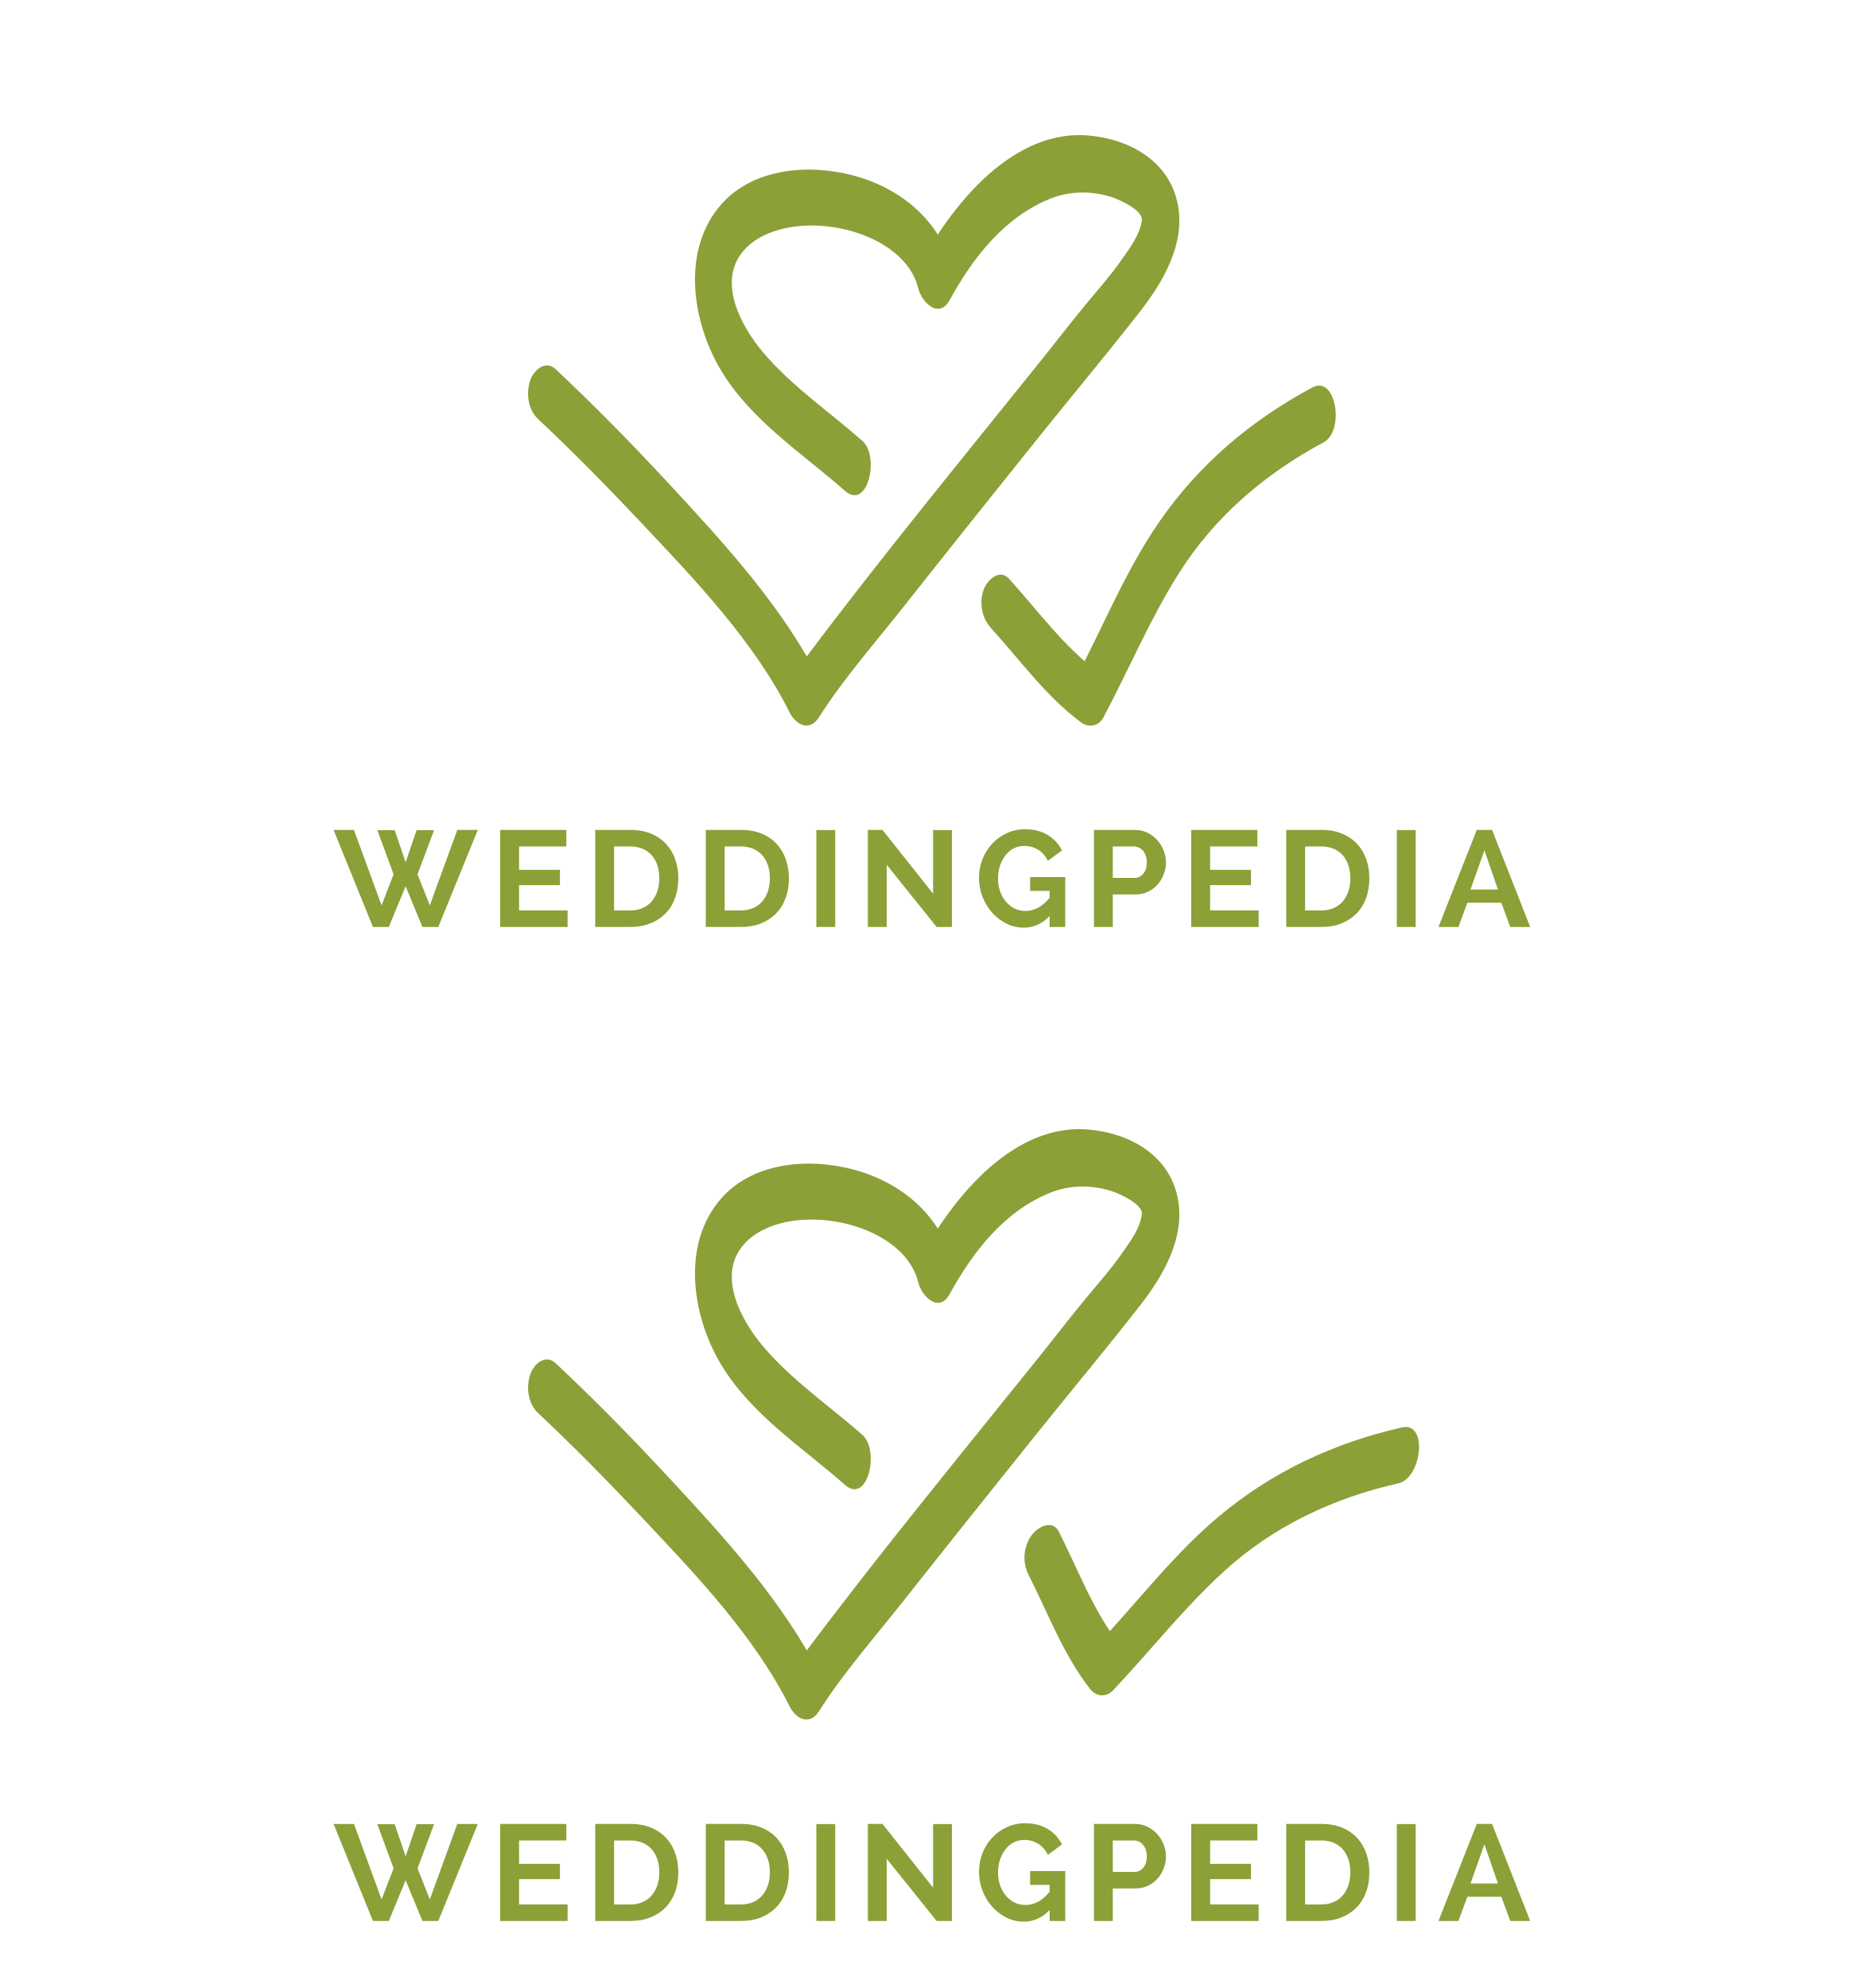
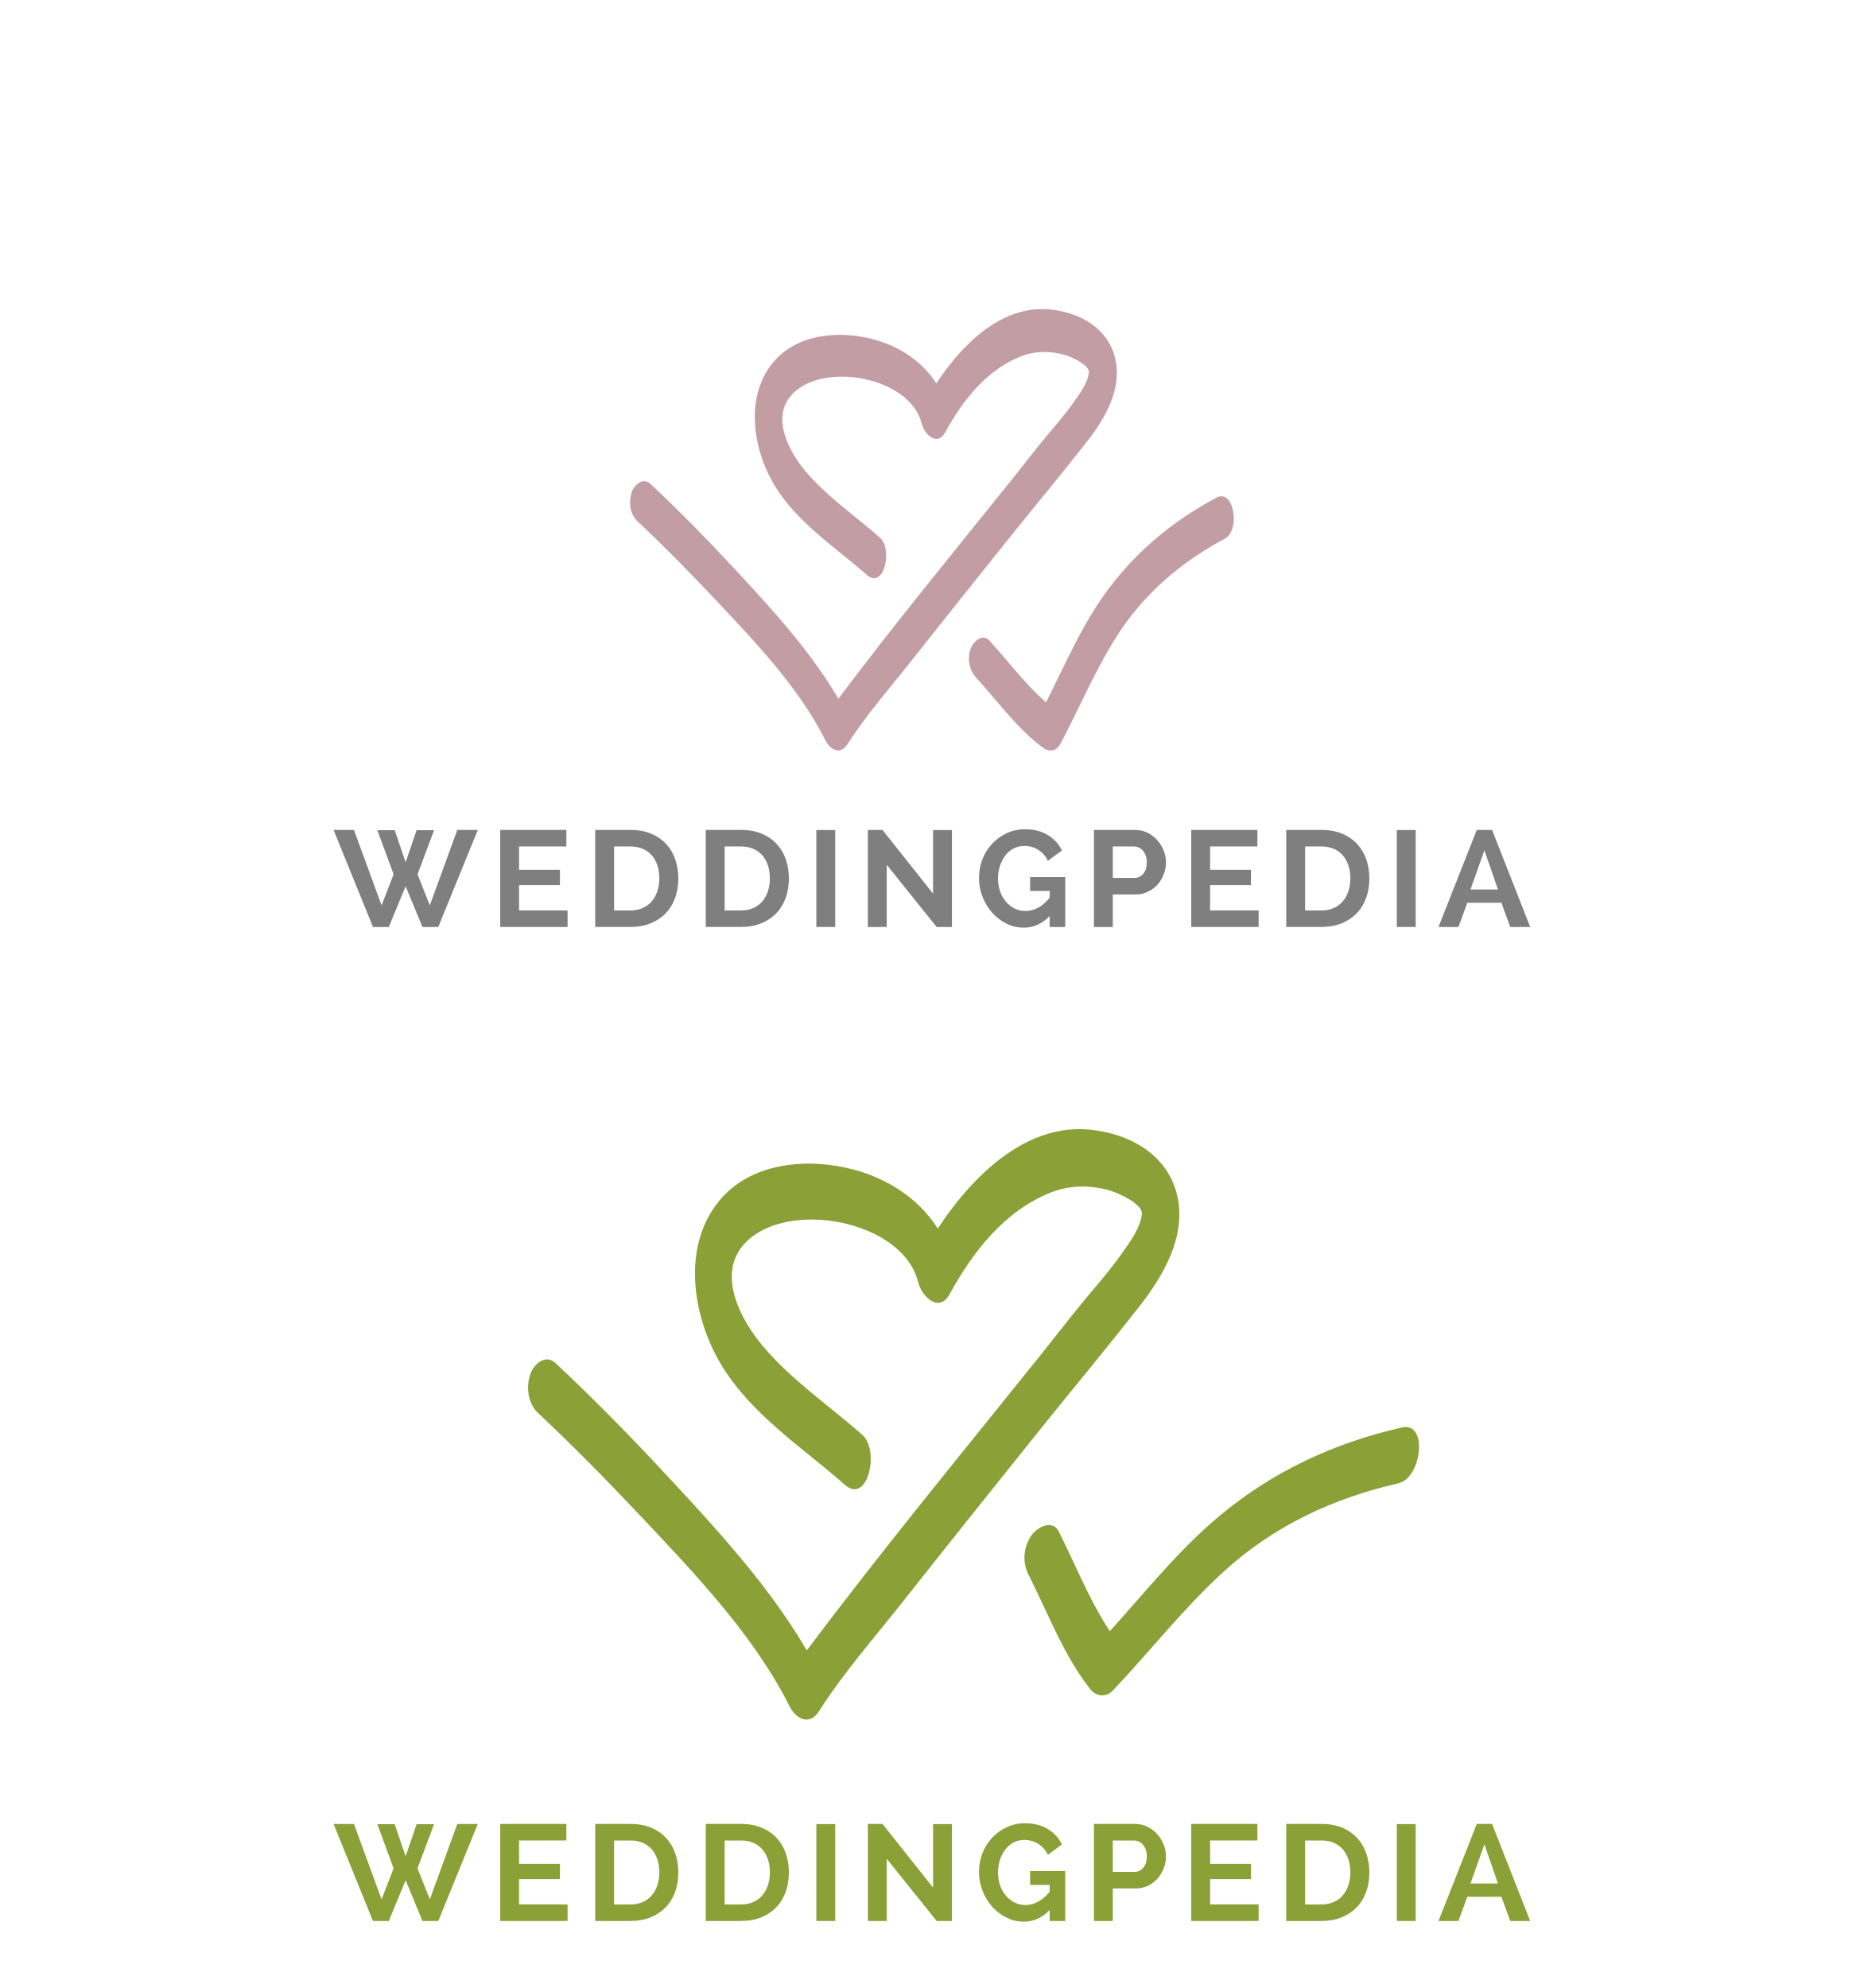
<svg xmlns="http://www.w3.org/2000/svg" version="1.1" id="Layer_1" x="0px" y="0px" width="150px" height="160px" viewBox="0 0 150 160" enable-background="new 0 0 150 160" xml:space="preserve">
  <defs id="defs79" />
-   <g id="g3" style="fill:#8ba037;fill-opacity:1">
-     <g id="g5" style="fill:#8ba037;fill-opacity:1">
-       <path fill="#A4B0B0" d="M43.299,33.72c2.87,2.693,5.634,5.511,8.333,8.377c4.318,4.585,9.057,9.533,11.909,15.226    c0.518,1.029,1.611,1.591,2.366,0.408c1.997-3.133,4.525-5.999,6.821-8.907c3.555-4.503,7.139-8.983,10.727-13.46    c2.763-3.448,5.607-6.841,8.322-10.328c1.848-2.373,3.618-5.421,3.018-8.563c-0.671-3.506-3.868-5.271-7.176-5.565    c-5.995-0.533-10.813,5.347-13.39,10.045c0.844,0.318,1.687,0.634,2.529,0.953c-0.996-4.058-4.175-6.748-8.108-7.788    c-3.524-0.933-7.969-0.609-10.553,2.275c-3.305,3.688-2.411,9.502-0.073,13.41c2.415,4.036,6.527,6.658,9.972,9.697    c1.845,1.628,2.819-2.771,1.417-4.009c-2.686-2.37-5.698-4.403-8.024-7.162c-1.747-2.072-3.728-5.72-1.508-8.197    c3.306-3.687,12.777-1.983,14.017,3.066c0.278,1.136,1.67,2.522,2.53,0.953c1.877-3.424,4.411-6.679,8.113-8.167    c1.55-0.621,3.261-0.626,4.844-0.148c0.778,0.235,2.595,1.113,2.514,1.862c-0.128,1.174-1.002,2.305-1.652,3.237    c-0.876,1.254-1.896,2.401-2.871,3.576c-1.19,1.436-2.327,2.923-3.494,4.378c-6.406,7.989-12.935,15.905-19.076,24.105    c-0.377,0.502-0.759,1.007-1.097,1.536c0.789,0.137,1.577,0.271,2.365,0.408c-3.015-6.014-7.732-11.145-12.26-16.03    c-2.93-3.161-5.957-6.249-9.1-9.198c-0.809-0.76-1.742,0.063-2.031,0.877C42.321,31.613,42.481,32.952,43.299,33.72L43.299,33.72z    " id="path7" style="fill:#8ba037;fill-opacity:1" />
+   <g id="g3" style="fill:#c29da3;fill-opacity:1" transform="matrix(0.7475155,0,0,0.7475155,18.9364,16.74557)">
+     <g id="g5" style="fill:#c29da3;fill-opacity:1">
+       <path d="m 43.299,33.72 c 2.87,2.693 5.634,5.511 8.333,8.377 4.318,4.585 9.057,9.533 11.909,15.226 0.518,1.029 1.611,1.591 2.366,0.408 1.997,-3.133 4.525,-5.999 6.821,-8.907 3.555,-4.503 7.139,-8.983 10.727,-13.46 2.763,-3.448 5.607,-6.841 8.322,-10.328 1.848,-2.373 3.618,-5.421 3.018,-8.563 -0.671,-3.506 -3.868,-5.271 -7.176,-5.565 -5.995,-0.533 -10.813,5.347 -13.39,10.045 0.844,0.318 1.687,0.634 2.529,0.953 -0.996,-4.058 -4.175,-6.748 -8.108,-7.788 -3.524,-0.933 -7.969,-0.609 -10.553,2.275 -3.305,3.688 -2.411,9.502 -0.073,13.41 2.415,4.036 6.527,6.658 9.972,9.697 1.845,1.628 2.819,-2.771 1.417,-4.009 -2.686,-2.37 -5.698,-4.403 -8.024,-7.162 -1.747,-2.072 -3.728,-5.72 -1.508,-8.197 3.306,-3.687 12.777,-1.983 14.017,3.066 0.278,1.136 1.67,2.522 2.53,0.953 1.877,-3.424 4.411,-6.679 8.113,-8.167 1.55,-0.621 3.261,-0.626 4.844,-0.148 0.778,0.235 2.595,1.113 2.514,1.862 -0.128,1.174 -1.002,2.305 -1.652,3.237 -0.876,1.254 -1.896,2.401 -2.871,3.576 -1.19,1.436 -2.327,2.923 -3.494,4.378 -6.406,7.989 -12.935,15.905 -19.076,24.105 -0.377,0.502 -0.759,1.007 -1.097,1.536 0.789,0.137 1.577,0.271 2.365,0.408 -3.015,-6.014 -7.732,-11.145 -12.26,-16.03 -2.93,-3.161 -5.957,-6.249 -9.1,-9.198 -0.809,-0.76 -1.742,0.063 -2.031,0.877 -0.362,1.026 -0.202,2.365 0.616,3.133 l 0,0 z" id="path7" style="fill:#c29da3;fill-opacity:1" />
    </g>
-     <g id="g9" style="fill:#8ba037;fill-opacity:1">
-       <path fill="#A4B0B0" d="M79.783,50.583c2.324,2.553,4.422,5.49,7.22,7.552c0.63,0.464,1.423,0.319,1.807-0.404    c2.046-3.856,3.735-7.898,6.069-11.594c2.883-4.564,6.932-8.015,11.653-10.54c1.707-0.912,1.002-5.435-0.904-4.416    c-4.929,2.635-9.089,6.153-12.294,10.767c-2.719,3.914-4.497,8.386-6.724,12.581c0.604-0.134,1.206-0.27,1.809-0.404    c-2.797-2.061-4.896-5-7.22-7.553c-0.762-0.838-1.766,0.129-2.03,0.876C78.782,48.542,79.014,49.738,79.783,50.583L79.783,50.583z    " id="path11" style="fill:#8ba037;fill-opacity:1" />
+     <g id="g9" style="fill:#c29da3;fill-opacity:1">
+       <path d="m 79.783,50.583 c 2.324,2.553 4.422,5.49 7.22,7.552 0.63,0.464 1.423,0.319 1.807,-0.404 2.046,-3.856 3.735,-7.898 6.069,-11.594 2.883,-4.564 6.932,-8.015 11.653,-10.54 1.707,-0.912 1.002,-5.435 -0.904,-4.416 -4.929,2.635 -9.089,6.153 -12.294,10.767 -2.719,3.914 -4.497,8.386 -6.724,12.581 0.604,-0.134 1.206,-0.27 1.809,-0.404 -2.797,-2.061 -4.896,-5 -7.22,-7.553 -0.762,-0.838 -1.766,0.129 -2.03,0.876 -0.387,1.094 -0.155,2.29 0.614,3.135 l 0,0 z" id="path11" style="fill:#c29da3;fill-opacity:1" />
    </g>
  </g>
-   <g id="g13" style="fill:#8ba037;fill-opacity:1">
-     <path fill="#A4B0B0" d="M30.369,66.817h1.396l0.881,2.585l0.88-2.585h1.408l-1.331,3.553l0.989,2.497l2.211-6.071h1.65l-3.179,7.81   h-1.276l-1.353-3.278l-1.354,3.278h-1.275l-3.169-7.81h1.64l2.222,6.071l0.968-2.497L30.369,66.817z" id="path15" style="fill:#8ba037;fill-opacity:1" />
-     <path fill="#A4B0B0" d="M45.68,73.274v1.331h-5.423v-7.81h5.324v1.331h-3.806v1.881h3.289v1.231h-3.289v2.035H45.68z" id="path17" style="fill:#8ba037;fill-opacity:1" />
-     <path fill="#A4B0B0" d="M47.903,74.605v-7.81h2.838c0.638,0,1.197,0.103,1.678,0.308c0.479,0.205,0.882,0.484,1.204,0.836   s0.564,0.765,0.726,1.237c0.162,0.474,0.242,0.978,0.242,1.513c0,0.594-0.09,1.131-0.27,1.611s-0.438,0.892-0.775,1.232   c-0.337,0.341-0.742,0.604-1.215,0.792c-0.474,0.187-1.003,0.28-1.59,0.28H47.903z M53.062,70.689c0-0.374-0.052-0.719-0.154-1.034   s-0.253-0.586-0.451-0.813s-0.441-0.403-0.731-0.528s-0.618-0.187-0.984-0.187h-1.32v5.147h1.32c0.374,0,0.706-0.066,0.995-0.198   c0.29-0.132,0.532-0.313,0.727-0.544c0.194-0.231,0.343-0.504,0.445-0.819S53.062,71.057,53.062,70.689z" id="path19" style="fill:#8ba037;fill-opacity:1" />
-     <path fill="#A4B0B0" d="M56.801,74.605v-7.81h2.838c0.638,0,1.197,0.103,1.678,0.308c0.479,0.205,0.882,0.484,1.204,0.836   s0.564,0.765,0.726,1.237c0.162,0.474,0.242,0.978,0.242,1.513c0,0.594-0.09,1.131-0.27,1.611s-0.438,0.892-0.775,1.232   c-0.337,0.341-0.742,0.604-1.215,0.792c-0.474,0.187-1.003,0.28-1.59,0.28H56.801z M61.96,70.689c0-0.374-0.052-0.719-0.154-1.034   s-0.253-0.586-0.451-0.813s-0.441-0.403-0.731-0.528s-0.618-0.187-0.984-0.187h-1.32v5.147h1.32c0.374,0,0.706-0.066,0.995-0.198   c0.29-0.132,0.532-0.313,0.727-0.544c0.194-0.231,0.343-0.504,0.445-0.819S61.96,71.057,61.96,70.689z" id="path21" style="fill:#8ba037;fill-opacity:1" />
-     <path fill="#A4B0B0" d="M65.7,74.605v-7.799h1.519v7.799H65.7z" id="path23" style="fill:#8ba037;fill-opacity:1" />
-     <path fill="#A4B0B0" d="M71.365,69.601v5.005h-1.518v-7.81h1.177l4.07,5.126v-5.115h1.518v7.799H75.38L71.365,69.601z" id="path25" style="fill:#8ba037;fill-opacity:1" />
-     <path fill="#A4B0B0" d="M84.476,73.726c-0.601,0.623-1.294,0.935-2.078,0.935c-0.499,0-0.969-0.109-1.408-0.33   c-0.439-0.22-0.823-0.515-1.149-0.885c-0.327-0.37-0.583-0.798-0.771-1.282c-0.187-0.483-0.28-0.985-0.28-1.507   c0-0.535,0.094-1.039,0.28-1.513c0.188-0.473,0.447-0.887,0.781-1.242c0.334-0.356,0.727-0.639,1.178-0.848   s0.939-0.313,1.468-0.313c0.712,0,1.32,0.154,1.826,0.462c0.506,0.309,0.888,0.723,1.144,1.243l-1.133,0.836   c-0.19-0.389-0.453-0.686-0.786-0.891c-0.334-0.205-0.702-0.309-1.105-0.309c-0.323,0-0.614,0.07-0.874,0.209   c-0.262,0.14-0.482,0.33-0.666,0.572s-0.326,0.521-0.43,0.836c-0.102,0.315-0.153,0.649-0.153,1.001   c0,0.367,0.055,0.71,0.165,1.028c0.109,0.319,0.264,0.597,0.462,0.831s0.431,0.42,0.698,0.556s0.562,0.203,0.886,0.203   c0.719,0,1.368-0.355,1.946-1.066v-0.551h-1.572v-1.11h2.827v4.015h-1.255V73.726z" id="path27" style="fill:#8ba037;fill-opacity:1" />
-     <path fill="#A4B0B0" d="M88.041,74.605v-7.81h3.311c0.359,0,0.691,0.075,0.996,0.225c0.305,0.15,0.566,0.349,0.787,0.595   c0.219,0.245,0.392,0.524,0.516,0.836c0.125,0.312,0.188,0.625,0.188,0.94c0,0.33-0.059,0.65-0.176,0.962   c-0.117,0.312-0.282,0.589-0.495,0.831s-0.47,0.437-0.771,0.583s-0.631,0.22-0.989,0.22h-1.849v2.618H88.041z M89.558,70.656h1.76   c0.279,0,0.512-0.113,0.699-0.341s0.28-0.535,0.28-0.924c0-0.198-0.029-0.376-0.088-0.533c-0.059-0.158-0.136-0.292-0.231-0.402   c-0.095-0.109-0.207-0.192-0.335-0.247s-0.259-0.082-0.391-0.082h-1.694V70.656z" id="path29" style="fill:#8ba037;fill-opacity:1" />
-     <path fill="#A4B0B0" d="M101.295,73.274v1.331h-5.423v-7.81h5.324v1.331H97.39v1.881h3.289v1.231H97.39v2.035H101.295z" id="path31" style="fill:#8ba037;fill-opacity:1" />
-     <path fill="#A4B0B0" d="M103.517,74.605v-7.81h2.838c0.639,0,1.197,0.103,1.678,0.308s0.883,0.484,1.205,0.836   s0.564,0.765,0.726,1.237c0.161,0.474,0.242,0.978,0.242,1.513c0,0.594-0.09,1.131-0.27,1.611s-0.438,0.892-0.775,1.232   s-0.743,0.604-1.216,0.792c-0.473,0.187-1.002,0.28-1.59,0.28H103.517z M108.677,70.689c0-0.374-0.053-0.719-0.154-1.034   c-0.104-0.315-0.254-0.586-0.451-0.813c-0.198-0.228-0.441-0.403-0.731-0.528s-0.618-0.187-0.985-0.187h-1.319v5.147h1.319   c0.375,0,0.707-0.066,0.996-0.198s0.531-0.313,0.727-0.544c0.193-0.231,0.342-0.504,0.445-0.819   C108.625,71.397,108.677,71.057,108.677,70.689z" id="path33" style="fill:#8ba037;fill-opacity:1" />
-     <path fill="#A4B0B0" d="M112.416,74.605v-7.799h1.519v7.799H112.416z" id="path35" style="fill:#8ba037;fill-opacity:1" />
-     <path fill="#A4B0B0" d="M115.771,74.605l3.08-7.81h1.232l3.068,7.81h-1.605l-0.715-1.947h-2.74l-0.715,1.947H115.771z    M119.466,68.435l-1.121,3.157h2.211L119.466,68.435z" id="path37" style="fill:#8ba037;fill-opacity:1" />
+   <g id="g13" style="fill:#000000;fill-opacity:0.502">
+     <path fill="#A4B0B0" d="M30.369,66.817h1.396l0.881,2.585l0.88-2.585h1.408l-1.331,3.553l0.989,2.497l2.211-6.071h1.65l-3.179,7.81   h-1.276l-1.353-3.278l-1.354,3.278h-1.275l-3.169-7.81h1.64l2.222,6.071l0.968-2.497L30.369,66.817z" id="path15" style="fill:#000000;fill-opacity:0.502" />
+     <path fill="#A4B0B0" d="M45.68,73.274v1.331h-5.423v-7.81h5.324v1.331h-3.806v1.881h3.289v1.231h-3.289v2.035H45.68z" id="path17" style="fill:#000000;fill-opacity:0.502" />
+     <path fill="#A4B0B0" d="M47.903,74.605v-7.81h2.838c0.638,0,1.197,0.103,1.678,0.308c0.479,0.205,0.882,0.484,1.204,0.836   s0.564,0.765,0.726,1.237c0.162,0.474,0.242,0.978,0.242,1.513c0,0.594-0.09,1.131-0.27,1.611s-0.438,0.892-0.775,1.232   c-0.337,0.341-0.742,0.604-1.215,0.792c-0.474,0.187-1.003,0.28-1.59,0.28H47.903z M53.062,70.689c0-0.374-0.052-0.719-0.154-1.034   s-0.253-0.586-0.451-0.813s-0.441-0.403-0.731-0.528s-0.618-0.187-0.984-0.187h-1.32v5.147h1.32c0.374,0,0.706-0.066,0.995-0.198   c0.29-0.132,0.532-0.313,0.727-0.544c0.194-0.231,0.343-0.504,0.445-0.819S53.062,71.057,53.062,70.689z" id="path19" style="fill:#000000;fill-opacity:0.502" />
+     <path fill="#A4B0B0" d="M56.801,74.605v-7.81h2.838c0.638,0,1.197,0.103,1.678,0.308c0.479,0.205,0.882,0.484,1.204,0.836   s0.564,0.765,0.726,1.237c0.162,0.474,0.242,0.978,0.242,1.513c0,0.594-0.09,1.131-0.27,1.611s-0.438,0.892-0.775,1.232   c-0.337,0.341-0.742,0.604-1.215,0.792c-0.474,0.187-1.003,0.28-1.59,0.28H56.801z M61.96,70.689c0-0.374-0.052-0.719-0.154-1.034   s-0.253-0.586-0.451-0.813s-0.441-0.403-0.731-0.528s-0.618-0.187-0.984-0.187h-1.32v5.147h1.32c0.374,0,0.706-0.066,0.995-0.198   c0.29-0.132,0.532-0.313,0.727-0.544c0.194-0.231,0.343-0.504,0.445-0.819S61.96,71.057,61.96,70.689z" id="path21" style="fill:#000000;fill-opacity:0.502" />
+     <path fill="#A4B0B0" d="M65.7,74.605v-7.799h1.519v7.799H65.7z" id="path23" style="fill:#000000;fill-opacity:0.502" />
+     <path fill="#A4B0B0" d="M71.365,69.601v5.005h-1.518v-7.81h1.177l4.07,5.126v-5.115h1.518v7.799H75.38L71.365,69.601z" id="path25" style="fill:#000000;fill-opacity:0.502" />
+     <path fill="#A4B0B0" d="M84.476,73.726c-0.601,0.623-1.294,0.935-2.078,0.935c-0.499,0-0.969-0.109-1.408-0.33   c-0.439-0.22-0.823-0.515-1.149-0.885c-0.327-0.37-0.583-0.798-0.771-1.282c-0.187-0.483-0.28-0.985-0.28-1.507   c0-0.535,0.094-1.039,0.28-1.513c0.188-0.473,0.447-0.887,0.781-1.242c0.334-0.356,0.727-0.639,1.178-0.848   s0.939-0.313,1.468-0.313c0.712,0,1.32,0.154,1.826,0.462c0.506,0.309,0.888,0.723,1.144,1.243l-1.133,0.836   c-0.19-0.389-0.453-0.686-0.786-0.891c-0.334-0.205-0.702-0.309-1.105-0.309c-0.323,0-0.614,0.07-0.874,0.209   c-0.262,0.14-0.482,0.33-0.666,0.572s-0.326,0.521-0.43,0.836c-0.102,0.315-0.153,0.649-0.153,1.001   c0,0.367,0.055,0.71,0.165,1.028c0.109,0.319,0.264,0.597,0.462,0.831s0.431,0.42,0.698,0.556s0.562,0.203,0.886,0.203   c0.719,0,1.368-0.355,1.946-1.066v-0.551h-1.572v-1.11h2.827v4.015h-1.255V73.726z" id="path27" style="fill:#000000;fill-opacity:0.502" />
+     <path fill="#A4B0B0" d="M88.041,74.605v-7.81h3.311c0.359,0,0.691,0.075,0.996,0.225c0.305,0.15,0.566,0.349,0.787,0.595   c0.219,0.245,0.392,0.524,0.516,0.836c0.125,0.312,0.188,0.625,0.188,0.94c0,0.33-0.059,0.65-0.176,0.962   c-0.117,0.312-0.282,0.589-0.495,0.831s-0.47,0.437-0.771,0.583s-0.631,0.22-0.989,0.22h-1.849v2.618H88.041z M89.558,70.656h1.76   c0.279,0,0.512-0.113,0.699-0.341s0.28-0.535,0.28-0.924c0-0.198-0.029-0.376-0.088-0.533c-0.059-0.158-0.136-0.292-0.231-0.402   c-0.095-0.109-0.207-0.192-0.335-0.247s-0.259-0.082-0.391-0.082h-1.694V70.656z" id="path29" style="fill:#000000;fill-opacity:0.502" />
+     <path fill="#A4B0B0" d="M101.295,73.274v1.331h-5.423v-7.81h5.324v1.331H97.39v1.881h3.289v1.231H97.39v2.035H101.295z" id="path31" style="fill:#000000;fill-opacity:0.502" />
+     <path fill="#A4B0B0" d="M103.517,74.605v-7.81h2.838c0.639,0,1.197,0.103,1.678,0.308s0.883,0.484,1.205,0.836   s0.564,0.765,0.726,1.237c0.161,0.474,0.242,0.978,0.242,1.513c0,0.594-0.09,1.131-0.27,1.611s-0.438,0.892-0.775,1.232   s-0.743,0.604-1.216,0.792c-0.473,0.187-1.002,0.28-1.59,0.28H103.517z M108.677,70.689c0-0.374-0.053-0.719-0.154-1.034   c-0.104-0.315-0.254-0.586-0.451-0.813c-0.198-0.228-0.441-0.403-0.731-0.528s-0.618-0.187-0.985-0.187h-1.319v5.147h1.319   c0.375,0,0.707-0.066,0.996-0.198s0.531-0.313,0.727-0.544c0.193-0.231,0.342-0.504,0.445-0.819   C108.625,71.397,108.677,71.057,108.677,70.689z" id="path33" style="fill:#000000;fill-opacity:0.502" />
+     <path fill="#A4B0B0" d="M112.416,74.605v-7.799h1.519v7.799H112.416z" id="path35" style="fill:#000000;fill-opacity:0.502" />
+     <path fill="#A4B0B0" d="M115.771,74.605l3.08-7.81h1.232l3.068,7.81h-1.605l-0.715-1.947h-2.74l-0.715,1.947H115.771z    M119.466,68.435l-1.121,3.157h2.211L119.466,68.435z" id="path37" style="fill:#000000;fill-opacity:0.502" />
  </g>
  <g id="g39" style="fill:#8ba037;fill-opacity:1">
    <g id="g41" style="fill:#8ba037;fill-opacity:1">
      <path fill="#A4B0B0" d="M43.299,113.72c2.87,2.693,5.634,5.512,8.333,8.377c4.318,4.585,9.056,9.533,11.91,15.227    c0.517,1.029,1.611,1.592,2.365,0.408c1.997-3.134,4.525-5.999,6.821-8.907c3.555-4.504,7.139-8.983,10.727-13.46    c2.764-3.448,5.607-6.842,8.322-10.328c1.848-2.373,3.617-5.421,3.018-8.562c-0.672-3.507-3.867-5.271-7.176-5.566    c-5.995-0.532-10.813,5.348-13.39,10.046c0.844,0.318,1.687,0.634,2.529,0.953c-0.996-4.058-4.175-6.748-8.108-7.789    c-3.525-0.932-7.969-0.607-10.553,2.275c-3.306,3.688-2.411,9.502-0.073,13.41c2.415,4.037,6.527,6.659,9.972,9.698    c1.844,1.627,2.819-2.771,1.417-4.01c-2.686-2.369-5.698-4.402-8.024-7.162c-1.747-2.071-3.728-5.72-1.508-8.195    c3.306-3.688,12.777-1.984,14.017,3.066c0.279,1.136,1.671,2.521,2.53,0.952c1.878-3.424,4.412-6.679,8.115-8.168    c1.549-0.621,3.26-0.626,4.843-0.147c0.778,0.235,2.595,1.112,2.514,1.862c-0.128,1.173-1.002,2.305-1.652,3.236    c-0.876,1.255-1.895,2.402-2.87,3.575c-1.191,1.437-2.328,2.924-3.495,4.378c-6.406,7.99-12.935,15.905-19.076,24.105    c-0.377,0.503-0.759,1.007-1.097,1.537c0.788,0.136,1.577,0.271,2.365,0.406c-3.015-6.014-7.731-11.146-12.26-16.03    c-2.93-3.16-5.957-6.249-9.1-9.197c-0.809-0.76-1.742,0.063-2.03,0.877C42.321,111.614,42.481,112.952,43.299,113.72    L43.299,113.72z" id="path43" style="fill:#8ba037;fill-opacity:1" />
    </g>
    <g id="g45" style="fill:#8ba037;fill-opacity:1" transform="matrix(0.9880362,0.1542221,-0.1542221,0.9880362,24.41996,-12.94896)">
      <path d="m 79.207,129.027 c 2.021,2.8 3.774,5.955 6.32,8.319 0.574,0.533 1.379,0.478 1.842,-0.198 2.468,-3.6 4.603,-7.426 7.339,-10.834 3.38,-4.211 7.792,-7.182 12.769,-9.157 1.799,-0.714 1.61,-5.288 -0.401,-4.49 -5.194,2.062 -9.724,5.089 -13.43,9.312 -3.143,3.582 -5.414,7.824 -8.101,11.742 0.615,-0.065 1.228,-0.133 1.843,-0.198 -2.547,-2.362 -4.3,-5.519 -6.321,-8.319 -0.662,-0.919 -1.769,-0.07 -2.116,0.642 -0.509,1.041 -0.412,2.255 0.256,3.181 l 0,0 z" id="path47" style="fill:#8ba037;fill-opacity:1" />
    </g>
  </g>
  <g id="g49" style="fill:#8ba037;fill-opacity:1">
    <path fill="#A4B0B0" d="M30.369,146.818h1.396l0.881,2.585l0.88-2.585h1.408l-1.331,3.553l0.989,2.497l2.211-6.071h1.65   l-3.179,7.81h-1.276l-1.353-3.278l-1.354,3.278h-1.275l-3.169-7.81h1.64l2.222,6.071l0.968-2.497L30.369,146.818z" id="path51" style="fill:#8ba037;fill-opacity:1" />
    <path fill="#A4B0B0" d="M45.68,153.275v1.331h-5.423v-7.81h5.324v1.331h-3.806v1.881h3.289v1.231h-3.289v2.035H45.68z" id="path53" style="fill:#8ba037;fill-opacity:1" />
    <path fill="#A4B0B0" d="M47.903,154.606v-7.81h2.838c0.638,0,1.197,0.103,1.678,0.308c0.479,0.205,0.882,0.484,1.204,0.836   s0.564,0.765,0.726,1.237c0.162,0.474,0.242,0.978,0.242,1.513c0,0.594-0.09,1.131-0.27,1.611s-0.438,0.892-0.775,1.232   c-0.337,0.341-0.742,0.604-1.215,0.792c-0.474,0.187-1.003,0.28-1.59,0.28H47.903z M53.062,150.69c0-0.374-0.052-0.719-0.154-1.034   s-0.253-0.586-0.451-0.813s-0.441-0.403-0.731-0.528s-0.618-0.187-0.984-0.187h-1.32v5.147h1.32c0.374,0,0.706-0.066,0.995-0.198   c0.29-0.132,0.532-0.313,0.727-0.544c0.194-0.231,0.343-0.504,0.445-0.819S53.062,151.057,53.062,150.69z" id="path55" style="fill:#8ba037;fill-opacity:1" />
    <path fill="#A4B0B0" d="M56.801,154.606v-7.81h2.838c0.638,0,1.197,0.103,1.678,0.308c0.479,0.205,0.882,0.484,1.204,0.836   s0.564,0.765,0.726,1.237c0.162,0.474,0.242,0.978,0.242,1.513c0,0.594-0.09,1.131-0.27,1.611s-0.438,0.892-0.775,1.232   c-0.337,0.341-0.742,0.604-1.215,0.792c-0.474,0.187-1.003,0.28-1.59,0.28H56.801z M61.96,150.69c0-0.374-0.052-0.719-0.154-1.034   s-0.253-0.586-0.451-0.813s-0.441-0.403-0.731-0.528s-0.618-0.187-0.984-0.187h-1.32v5.147h1.32c0.374,0,0.706-0.066,0.995-0.198   c0.29-0.132,0.532-0.313,0.727-0.544c0.194-0.231,0.343-0.504,0.445-0.819S61.96,151.057,61.96,150.69z" id="path57" style="fill:#8ba037;fill-opacity:1" />
    <path fill="#A4B0B0" d="M65.7,154.606v-7.799h1.519v7.799H65.7z" id="path59" style="fill:#8ba037;fill-opacity:1" />
    <path fill="#A4B0B0" d="M71.365,149.601v5.005h-1.518v-7.81h1.177l4.07,5.126v-5.115h1.518v7.799H75.38L71.365,149.601z" id="path61" style="fill:#8ba037;fill-opacity:1" />
    <path fill="#A4B0B0" d="M84.476,153.726c-0.601,0.623-1.294,0.935-2.078,0.935c-0.499,0-0.969-0.109-1.408-0.33   c-0.439-0.22-0.823-0.515-1.149-0.885c-0.327-0.37-0.583-0.798-0.771-1.282c-0.187-0.483-0.28-0.985-0.28-1.507   c0-0.535,0.094-1.039,0.28-1.513c0.188-0.473,0.447-0.887,0.781-1.242c0.334-0.356,0.727-0.639,1.178-0.848   s0.939-0.313,1.468-0.313c0.712,0,1.32,0.154,1.826,0.462c0.506,0.309,0.888,0.723,1.144,1.243l-1.133,0.836   c-0.19-0.389-0.453-0.686-0.786-0.891c-0.334-0.205-0.702-0.309-1.105-0.309c-0.323,0-0.614,0.07-0.874,0.209   c-0.262,0.14-0.482,0.33-0.666,0.572s-0.326,0.521-0.43,0.836c-0.102,0.315-0.153,0.649-0.153,1.001   c0,0.367,0.055,0.71,0.165,1.028c0.109,0.319,0.264,0.597,0.462,0.831s0.431,0.42,0.698,0.556s0.562,0.203,0.886,0.203   c0.719,0,1.368-0.355,1.946-1.066v-0.551h-1.572v-1.11h2.827v4.015h-1.255V153.726z" id="path63" style="fill:#8ba037;fill-opacity:1" />
    <path fill="#A4B0B0" d="M88.041,154.606v-7.81h3.311c0.359,0,0.691,0.075,0.996,0.225c0.305,0.15,0.566,0.349,0.787,0.595   c0.219,0.245,0.392,0.524,0.516,0.836c0.125,0.312,0.188,0.625,0.188,0.94c0,0.33-0.059,0.65-0.176,0.962   c-0.117,0.312-0.282,0.589-0.495,0.831s-0.47,0.437-0.771,0.583s-0.631,0.22-0.989,0.22h-1.849v2.618H88.041z M89.558,150.657h1.76   c0.279,0,0.512-0.113,0.699-0.341s0.28-0.535,0.28-0.924c0-0.198-0.029-0.376-0.088-0.533c-0.059-0.158-0.136-0.292-0.231-0.402   c-0.095-0.109-0.207-0.192-0.335-0.247s-0.259-0.082-0.391-0.082h-1.694V150.657z" id="path65" style="fill:#8ba037;fill-opacity:1" />
    <path fill="#A4B0B0" d="M101.295,153.275v1.331h-5.423v-7.81h5.324v1.331H97.39v1.881h3.289v1.231H97.39v2.035H101.295z" id="path67" style="fill:#8ba037;fill-opacity:1" />
    <path fill="#A4B0B0" d="M103.517,154.606v-7.81h2.838c0.639,0,1.197,0.103,1.678,0.308s0.883,0.484,1.205,0.836   s0.564,0.765,0.726,1.237c0.161,0.474,0.242,0.978,0.242,1.513c0,0.594-0.09,1.131-0.27,1.611s-0.438,0.892-0.775,1.232   s-0.743,0.604-1.216,0.792c-0.473,0.187-1.002,0.28-1.59,0.28H103.517z M108.677,150.69c0-0.374-0.053-0.719-0.154-1.034   c-0.104-0.315-0.254-0.586-0.451-0.813c-0.198-0.228-0.441-0.403-0.731-0.528s-0.618-0.187-0.985-0.187h-1.319v5.147h1.319   c0.375,0,0.707-0.066,0.996-0.198s0.531-0.313,0.727-0.544c0.193-0.231,0.342-0.504,0.445-0.819   C108.625,151.398,108.677,151.057,108.677,150.69z" id="path69" style="fill:#8ba037;fill-opacity:1" />
    <path fill="#A4B0B0" d="M112.416,154.606v-7.799h1.519v7.799H112.416z" id="path71" style="fill:#8ba037;fill-opacity:1" />
    <path fill="#A4B0B0" d="M115.771,154.606l3.08-7.81h1.232l3.068,7.81h-1.605l-0.715-1.947h-2.74l-0.715,1.947H115.771z    M119.466,148.435l-1.121,3.157h2.211L119.466,148.435z" id="path73" style="fill:#8ba037;fill-opacity:1" />
  </g>
</svg>
